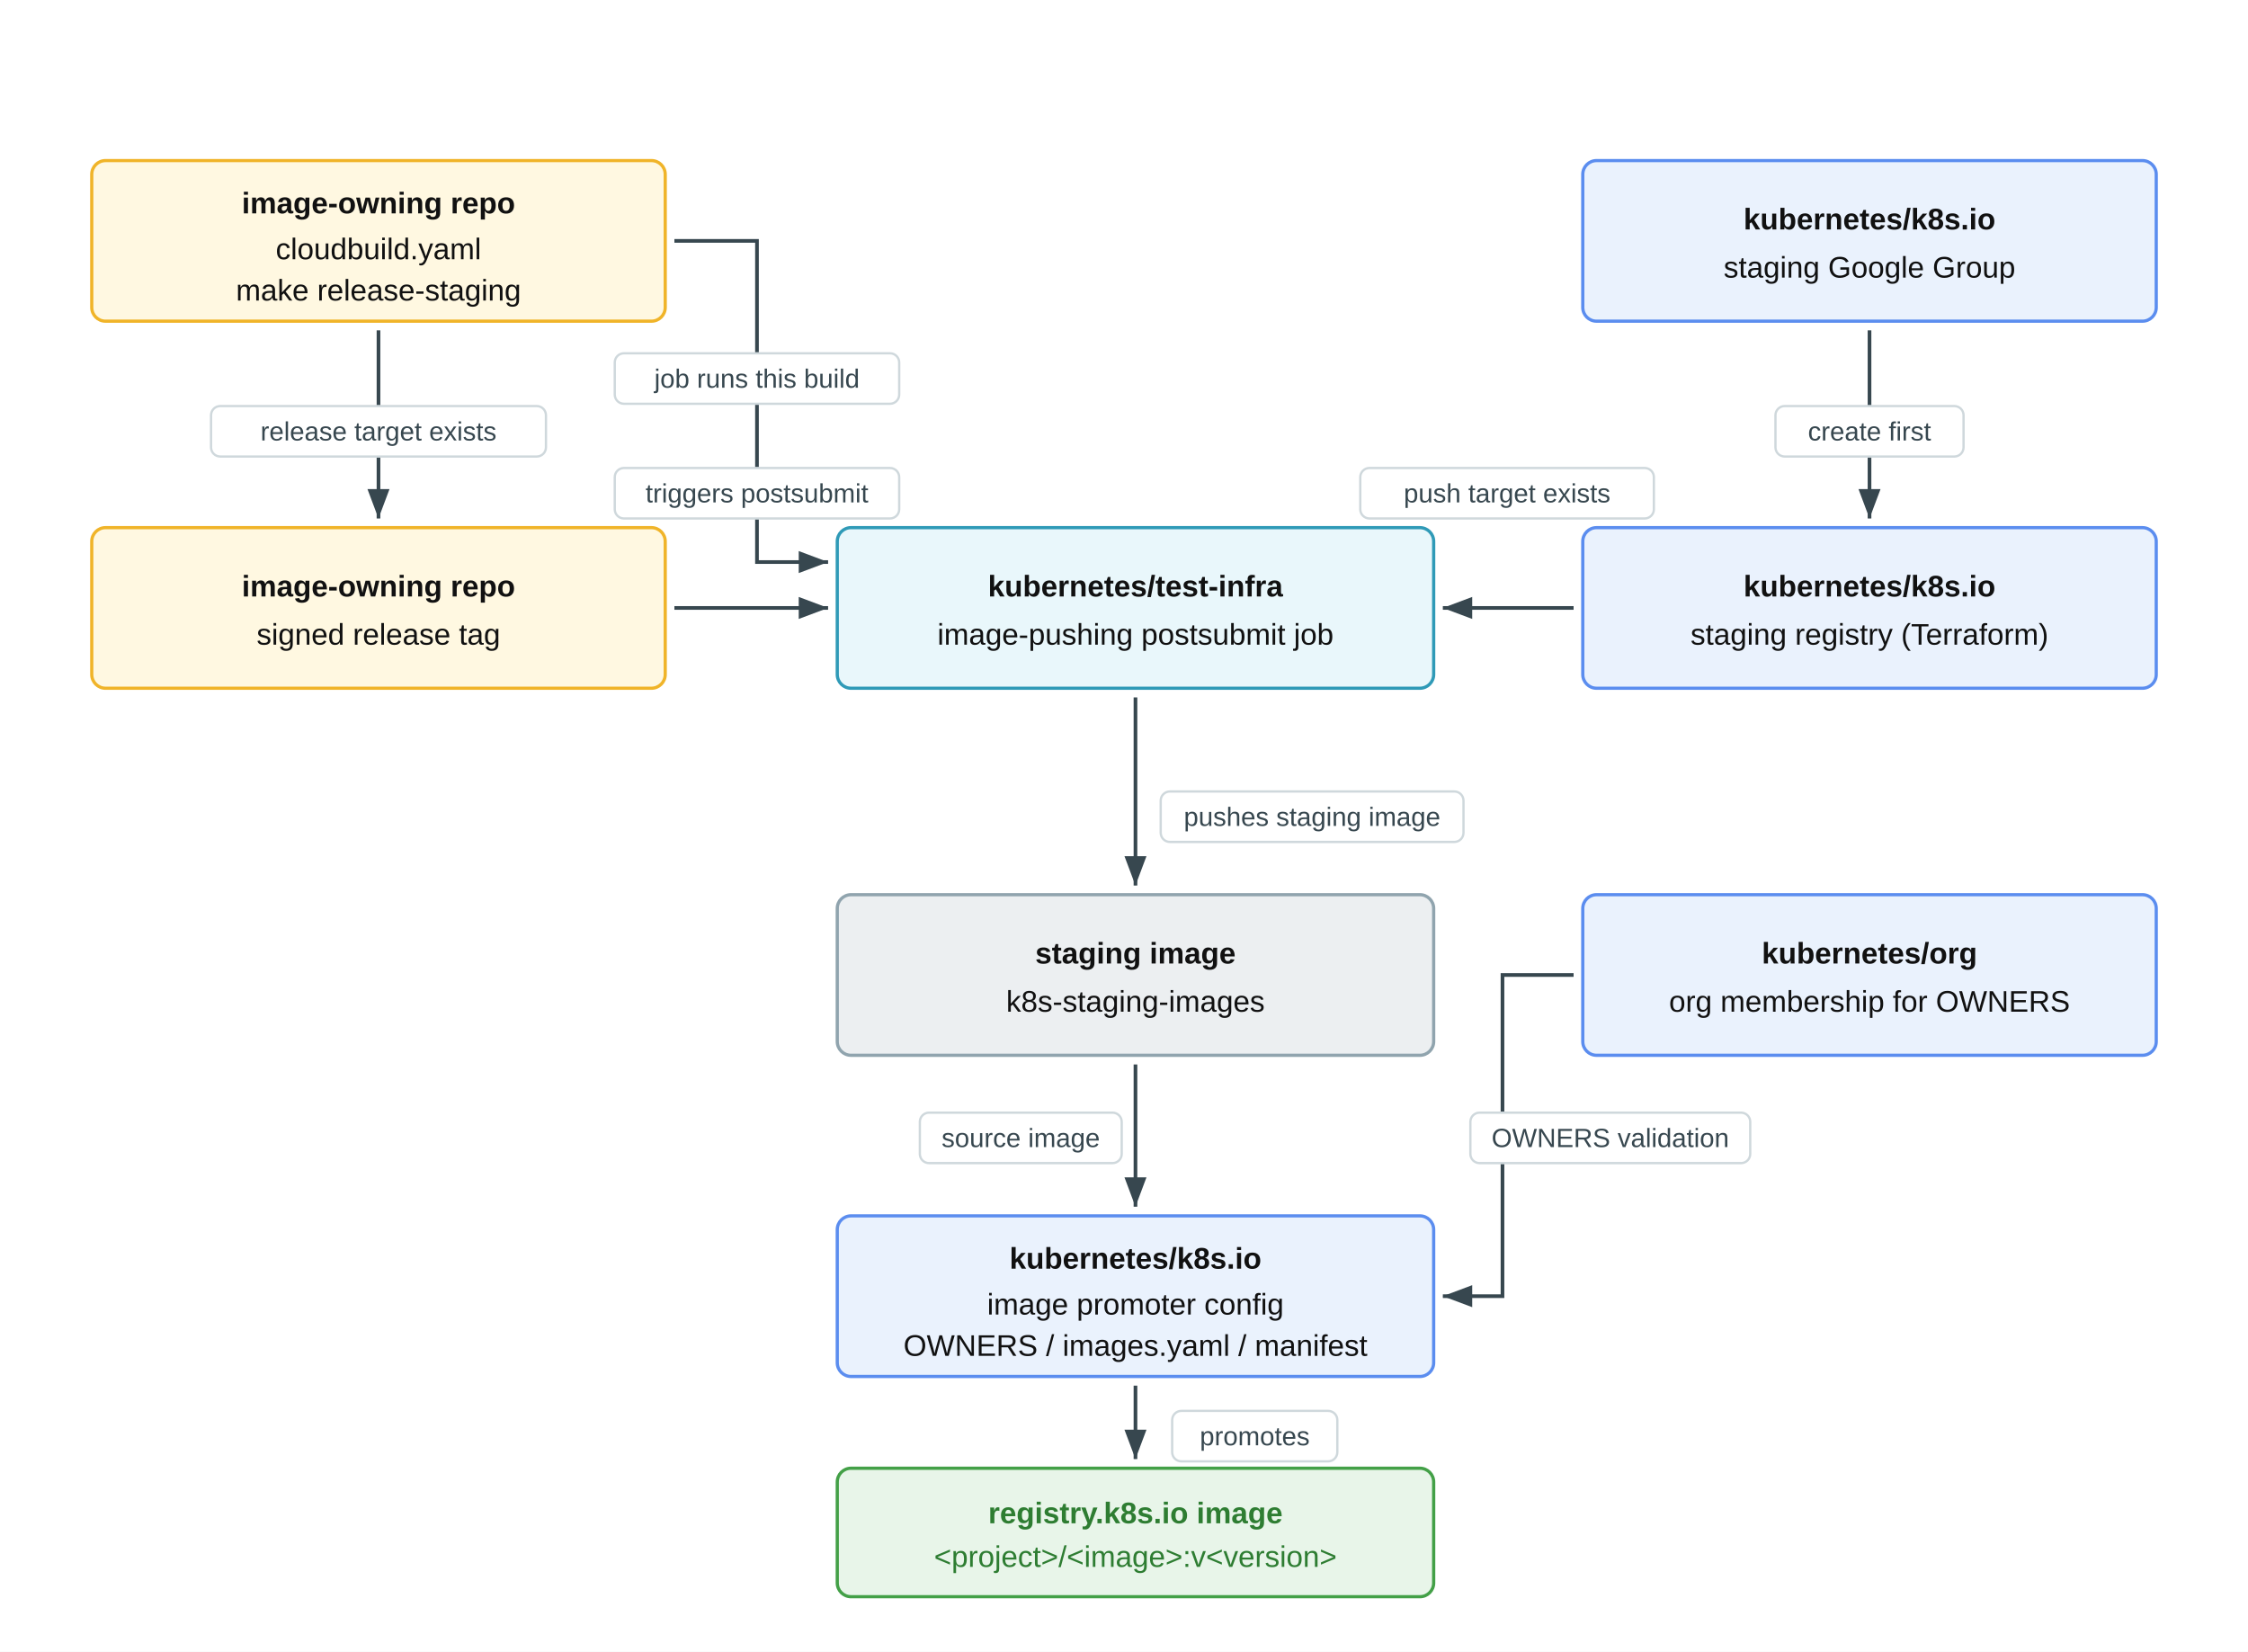
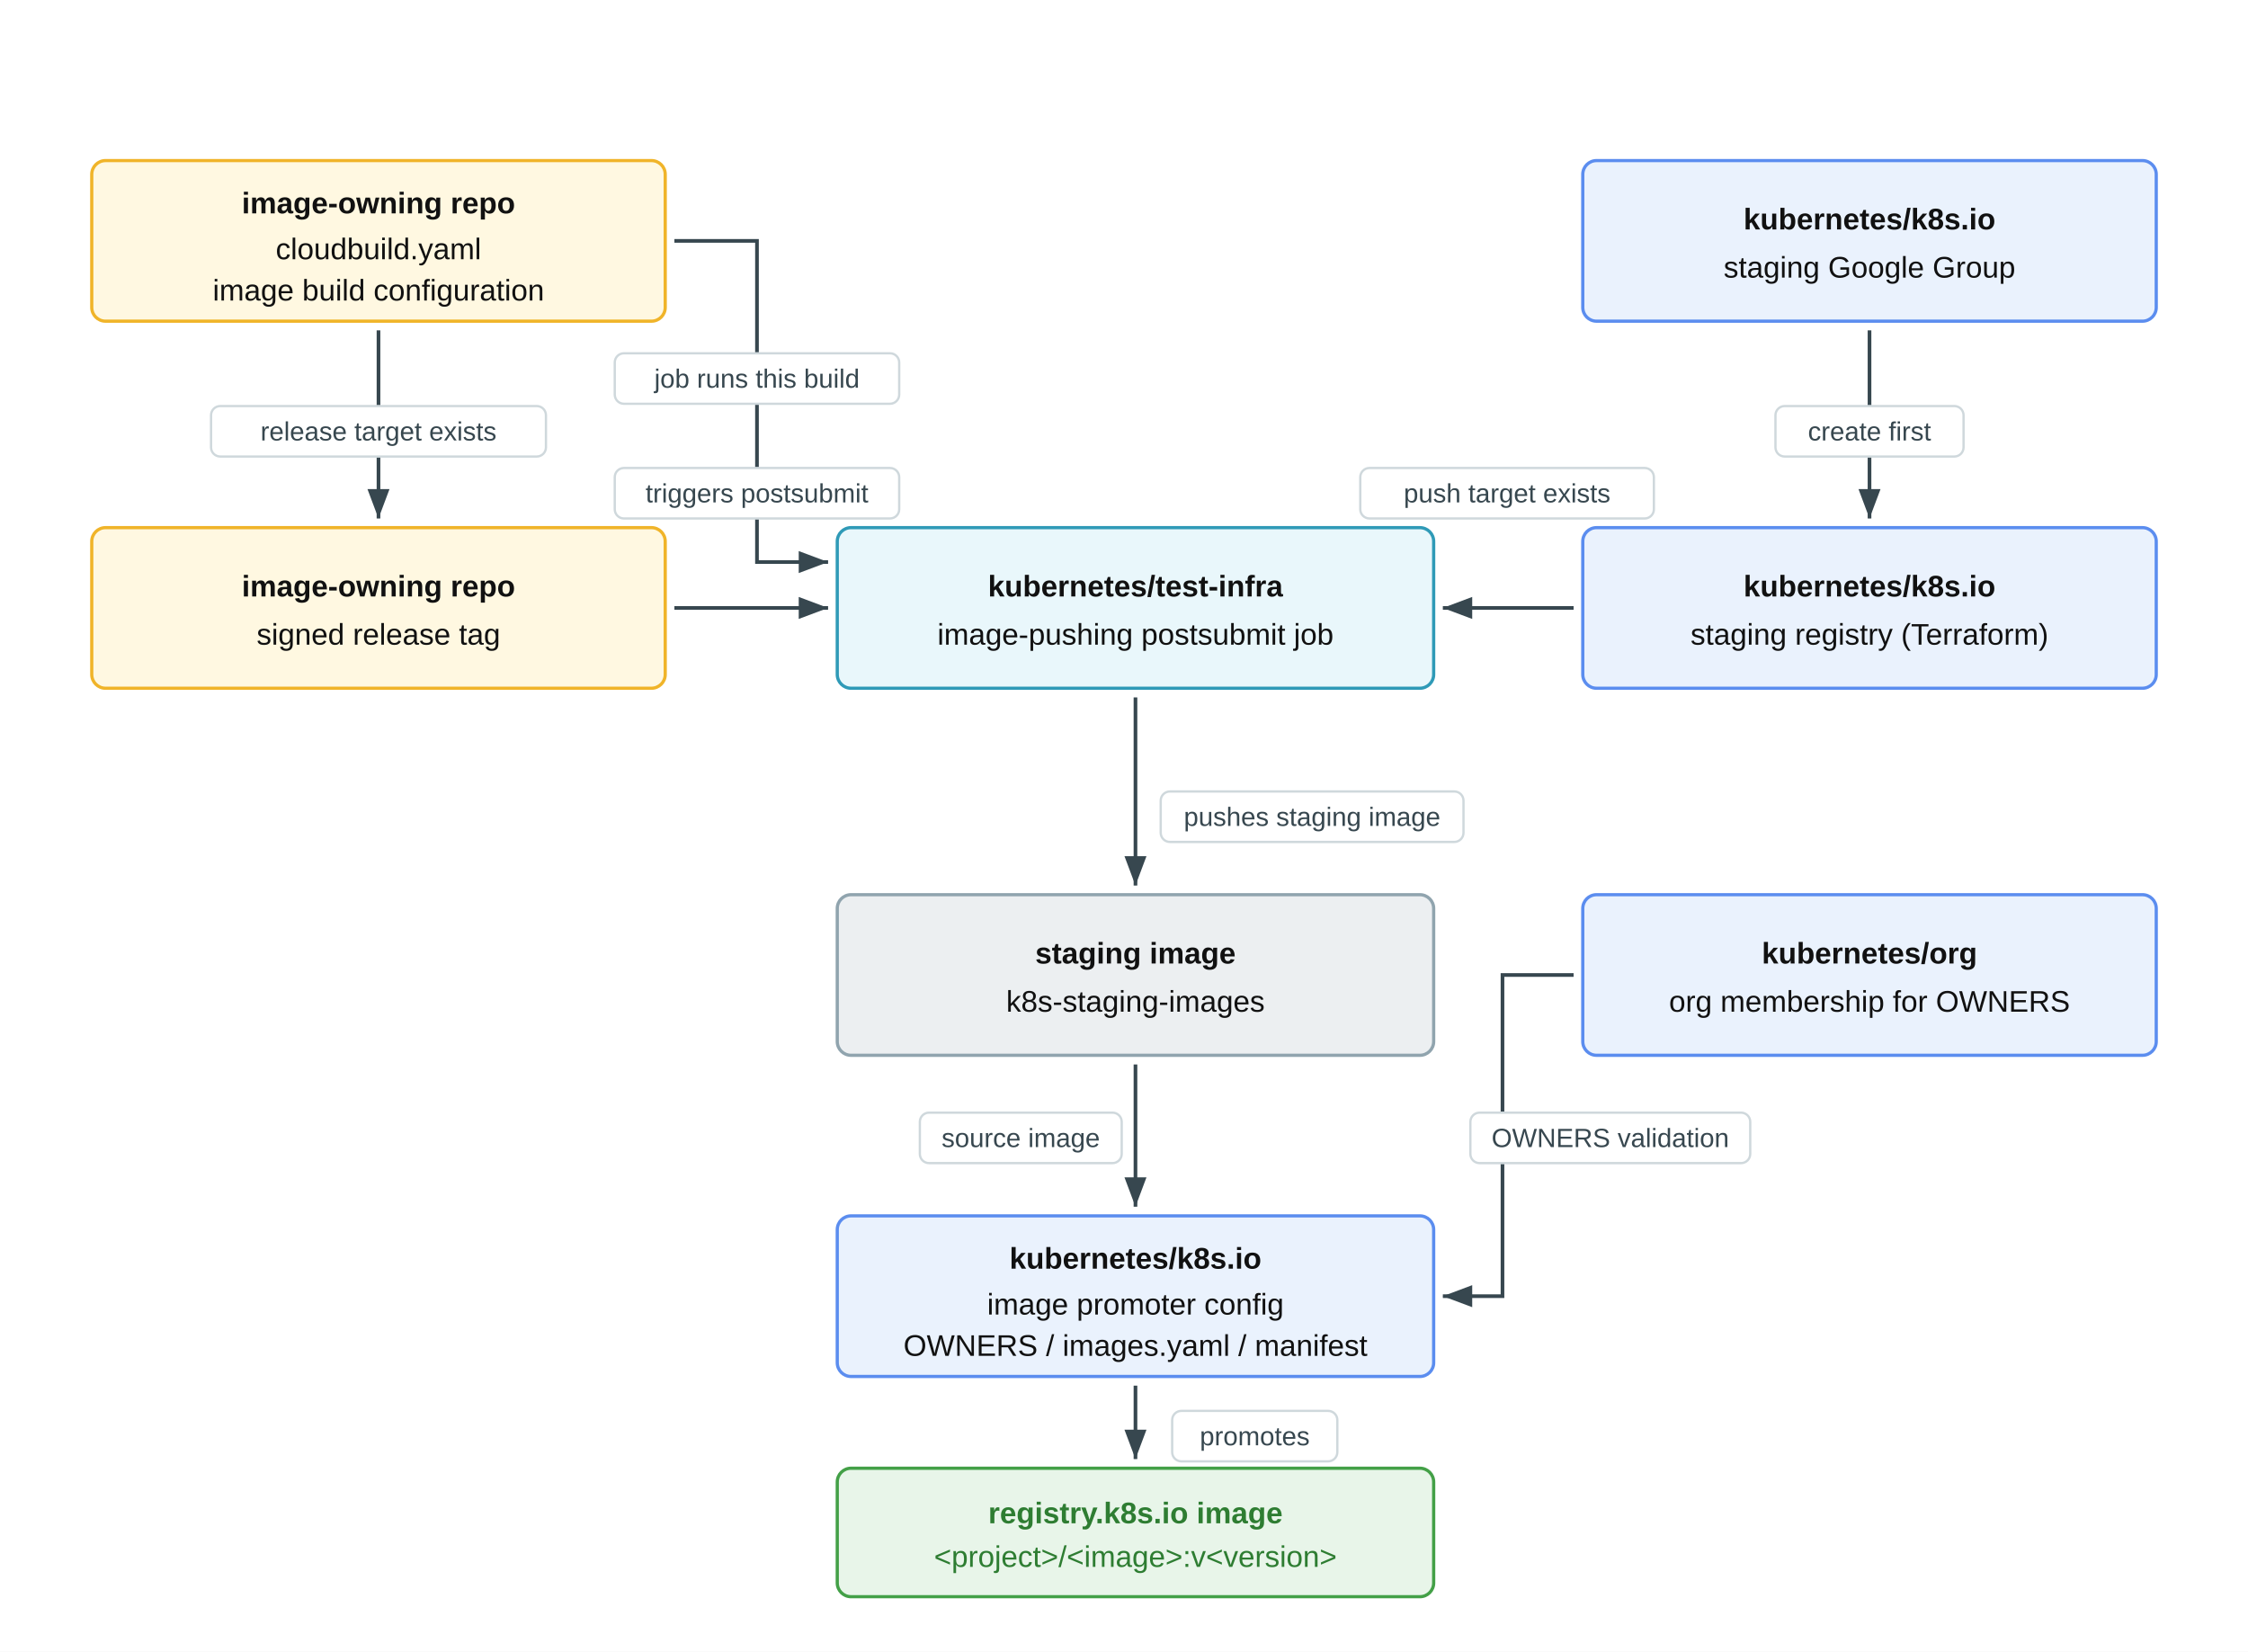
<svg xmlns="http://www.w3.org/2000/svg" viewBox="0 0 980 720" font-family="Arial, Helvetica, sans-serif" font-size="13" role="img" aria-labelledby="dependency-title dependency-desc">
  <defs>
    <marker id="dep-arrow" markerWidth="10" markerHeight="10" refX="8" refY="3" orient="auto" markerUnits="strokeWidth">
      <path d="M0,0 L8,3 L0,6 z" fill="#37474f" />
    </marker>
    <style>
      .edge { stroke: #37474f; stroke-width: 1.6; fill: none; }
      .label-box { fill: #ffffff; stroke: #cfd8dc; stroke-width: 1; }
      .label-text { fill: #37474f; font-size: 11.5px; }
      .title { fill: #111111; font-weight: 700; }
      .body { fill: #111111; }
      .prod-title { fill: #2e7d32; font-weight: 700; }
      .prod-body { fill: #2e7d32; }
    </style>
  </defs>
  <rect width="980" height="720" fill="#ffffff" />
  <g class="edge">
    <path d="M165,144 L165,226" marker-end="url(#dep-arrow)" />
    <path d="M294,105 L330,105 L330,245 L361,245" marker-end="url(#dep-arrow)" />
    <path d="M815,144 L815,226" marker-end="url(#dep-arrow)" />
    <path d="M686,265 L629,265" marker-end="url(#dep-arrow)" />
    <path d="M294,265 L361,265" marker-end="url(#dep-arrow)" />
    <path d="M495,304 L495,386" marker-end="url(#dep-arrow)" />
    <path d="M495,464 L495,526" marker-end="url(#dep-arrow)" />
    <path d="M686,425 L655,425 L655,565 L629,565" marker-end="url(#dep-arrow)" />
    <path d="M495,604 L495,636" marker-end="url(#dep-arrow)" />
  </g>
  <g>
    <rect x="40" y="70" width="250" height="70" rx="6" fill="#fff8e1" stroke="#f0b429" stroke-width="1.4" />
    <text x="165" y="93" text-anchor="middle" class="title">image-owning repo</text>
    <text x="165" y="113" text-anchor="middle" class="body">cloudbuild.yaml</text>
-     <text x="165" y="131" text-anchor="middle" class="body">make release-staging</text>
+     <text x="165" y="131" text-anchor="middle" class="body">image build configuration</text>
    <rect x="690" y="70" width="250" height="70" rx="6" fill="#eaf2fd" stroke="#5b8def" stroke-width="1.4" />
    <text x="815" y="100" text-anchor="middle" class="title">kubernetes/k8s.io</text>
    <text x="815" y="121" text-anchor="middle" class="body">staging Google Group</text>
  </g>
  <g>
    <rect x="40" y="230" width="250" height="70" rx="6" fill="#fff8e1" stroke="#f0b429" stroke-width="1.4" />
    <text x="165" y="260" text-anchor="middle" class="title">image-owning repo</text>
    <text x="165" y="281" text-anchor="middle" class="body">signed release tag</text>
    <rect x="365" y="230" width="260" height="70" rx="6" fill="#e9f7fb" stroke="#2f9ab7" stroke-width="1.4" />
    <text x="495" y="260" text-anchor="middle" class="title">kubernetes/test-infra</text>
    <text x="495" y="281" text-anchor="middle" class="body">image-pushing postsubmit job</text>
    <rect x="690" y="230" width="250" height="70" rx="6" fill="#eaf2fd" stroke="#5b8def" stroke-width="1.4" />
    <text x="815" y="260" text-anchor="middle" class="title">kubernetes/k8s.io</text>
    <text x="815" y="281" text-anchor="middle" class="body">staging registry (Terraform)</text>
  </g>
  <g>
    <rect x="365" y="390" width="260" height="70" rx="6" fill="#eceff1" stroke="#90a4ae" stroke-width="1.4" />
    <text x="495" y="420" text-anchor="middle" class="title">staging image</text>
    <text x="495" y="441" text-anchor="middle" class="body">k8s-staging-images</text>
    <rect x="690" y="390" width="250" height="70" rx="6" fill="#eaf2fd" stroke="#5b8def" stroke-width="1.4" />
    <text x="815" y="420" text-anchor="middle" class="title">kubernetes/org</text>
    <text x="815" y="441" text-anchor="middle" class="body">org membership for OWNERS</text>
  </g>
  <g>
    <rect x="365" y="530" width="260" height="70" rx="6" fill="#eaf2fd" stroke="#5b8def" stroke-width="1.4" />
    <text x="495" y="553" text-anchor="middle" class="title">kubernetes/k8s.io</text>
    <text x="495" y="573" text-anchor="middle" class="body">image promoter config</text>
    <text x="495" y="591" text-anchor="middle" class="body">OWNERS / images.yaml / manifest</text>
  </g>
  <g>
    <rect x="365" y="640" width="260" height="56" rx="6" fill="#e8f5e9" stroke="#43a047" stroke-width="1.4" />
    <text x="495" y="664" text-anchor="middle" class="prod-title">registry.k8s.io image</text>
    <text x="495" y="683" text-anchor="middle" class="prod-body">&lt;project&gt;/&lt;image&gt;:v&lt;version&gt;</text>
  </g>
  <g>
    <rect x="92" y="177" width="146" height="22" rx="4" class="label-box" />
    <text x="165" y="192" text-anchor="middle" class="label-text">release target exists</text>
    <rect x="268" y="154" width="124" height="22" rx="4" class="label-box" />
    <text x="330" y="169" text-anchor="middle" class="label-text">job runs this build</text>
    <rect x="774" y="177" width="82" height="22" rx="4" class="label-box" />
    <text x="815" y="192" text-anchor="middle" class="label-text">create first</text>
    <rect x="593" y="204" width="128" height="22" rx="4" class="label-box" />
    <text x="657" y="219" text-anchor="middle" class="label-text">push target exists</text>
    <rect x="268" y="204" width="124" height="22" rx="4" class="label-box" />
    <text x="330" y="219" text-anchor="middle" class="label-text">triggers postsubmit</text>
    <rect x="506" y="345" width="132" height="22" rx="4" class="label-box" />
    <text x="572" y="360" text-anchor="middle" class="label-text">pushes staging image</text>
    <rect x="401" y="485" width="88" height="22" rx="4" class="label-box" />
    <text x="445" y="500" text-anchor="middle" class="label-text">source image</text>
    <rect x="641" y="485" width="122" height="22" rx="4" class="label-box" />
    <text x="702" y="500" text-anchor="middle" class="label-text">OWNERS validation</text>
    <rect x="511" y="615" width="72" height="22" rx="4" class="label-box" />
    <text x="547" y="630" text-anchor="middle" class="label-text">promotes</text>
  </g>
</svg>
